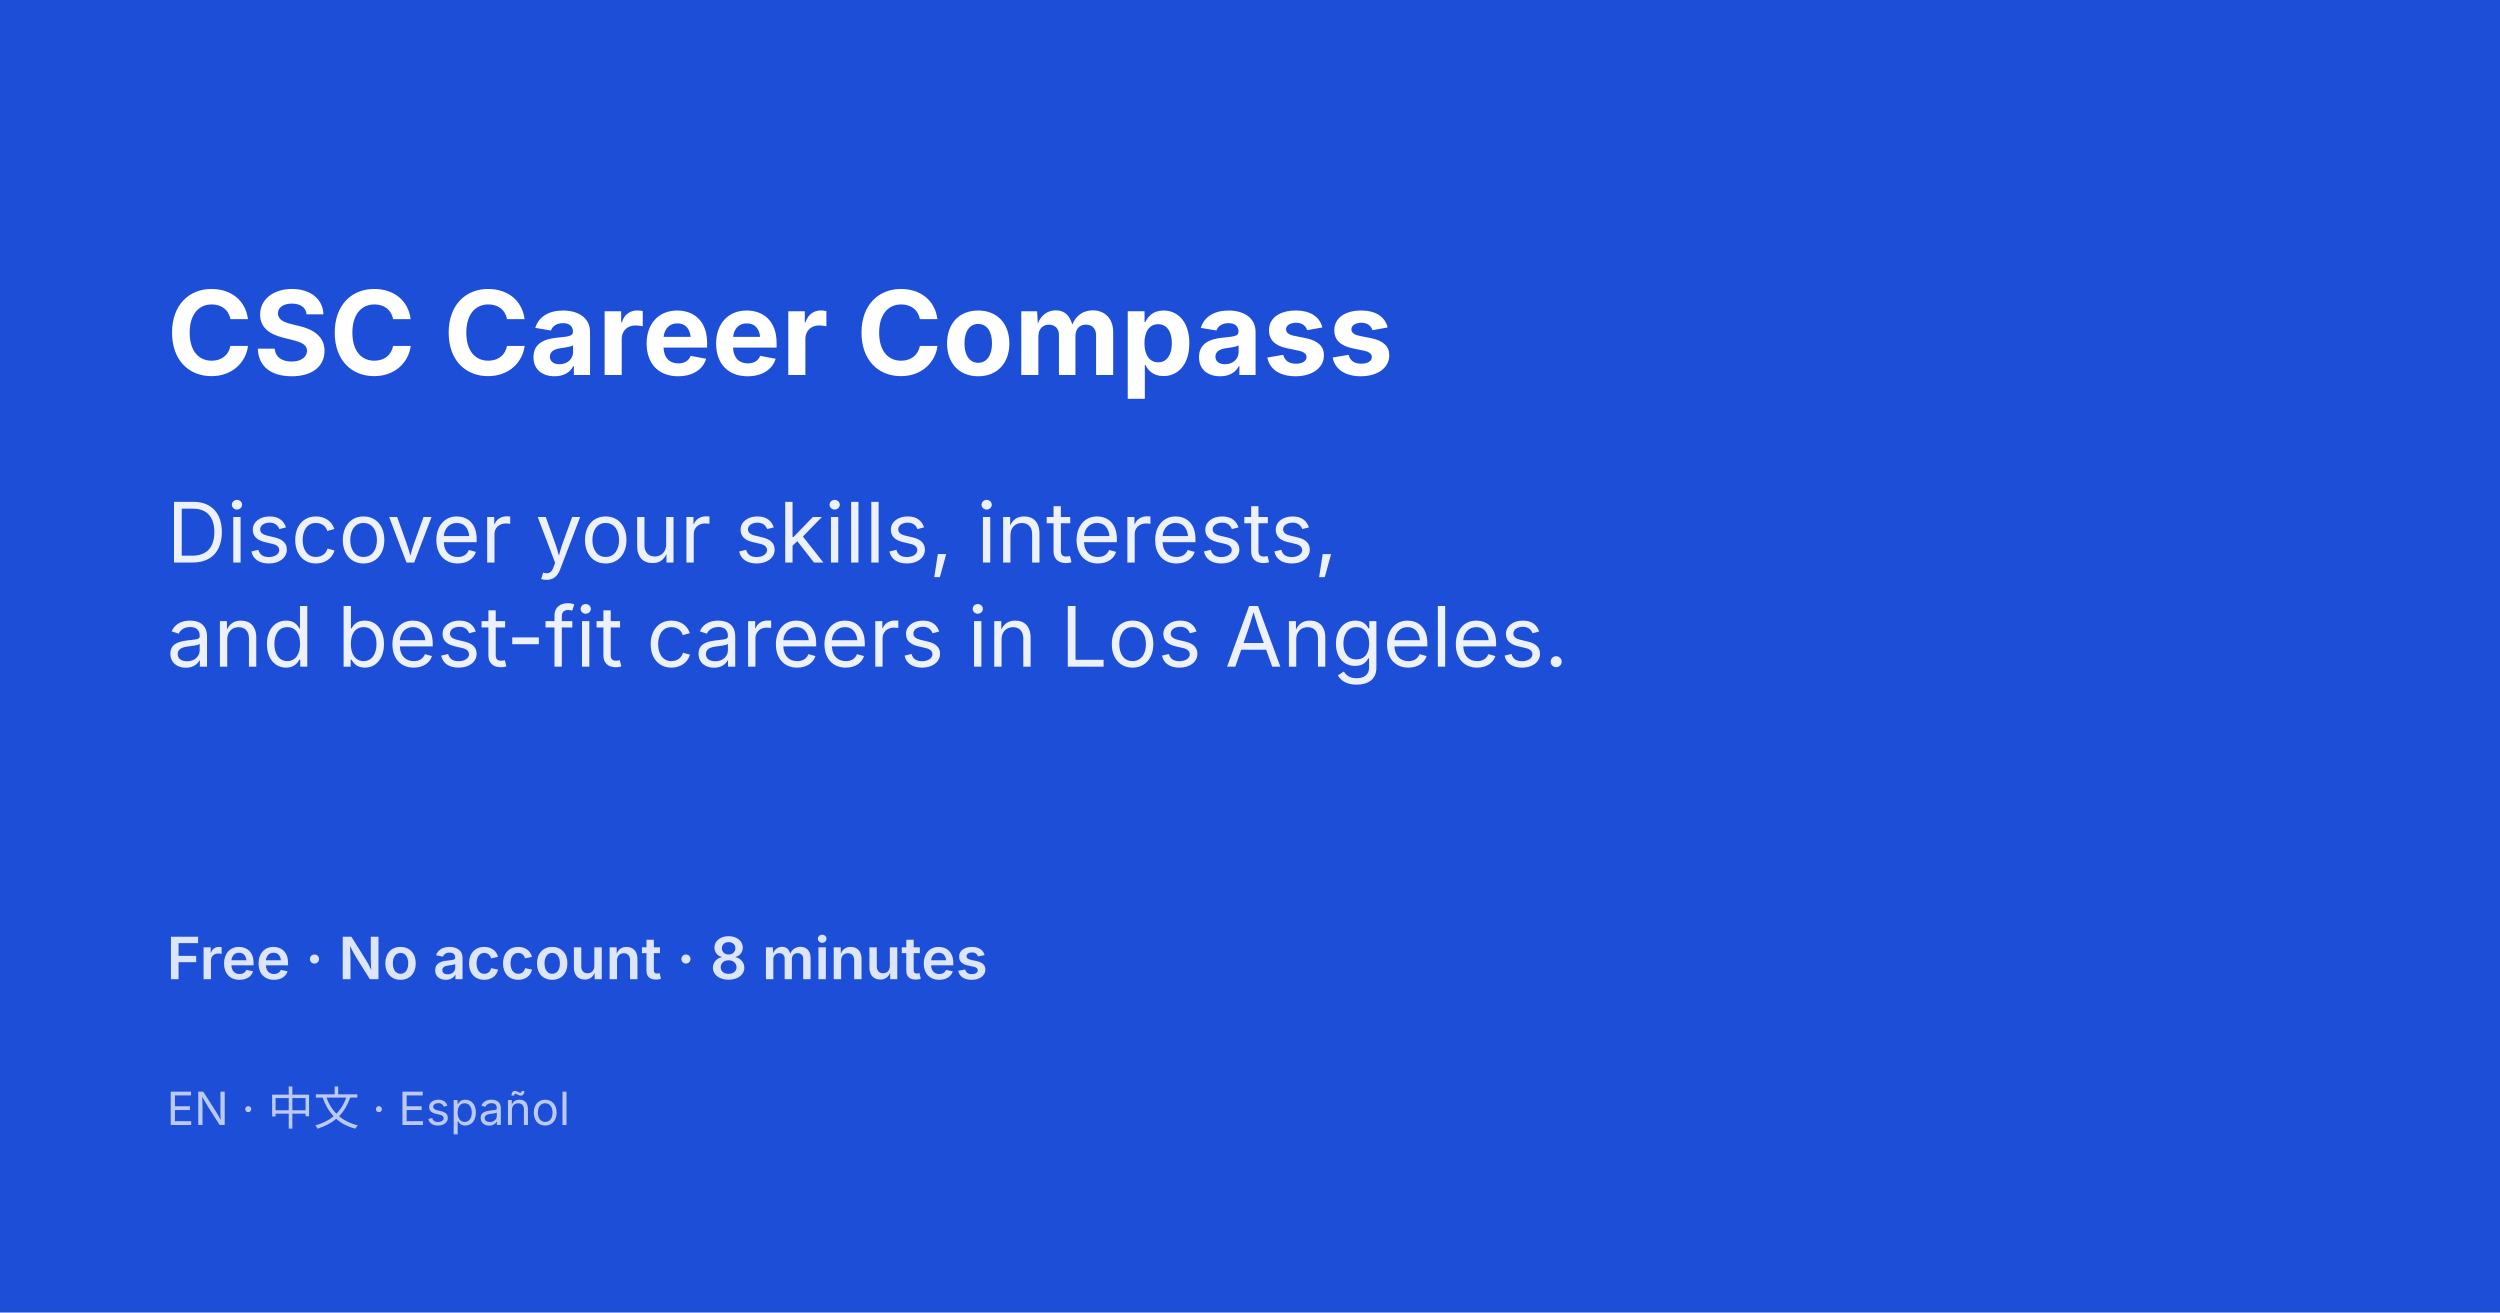
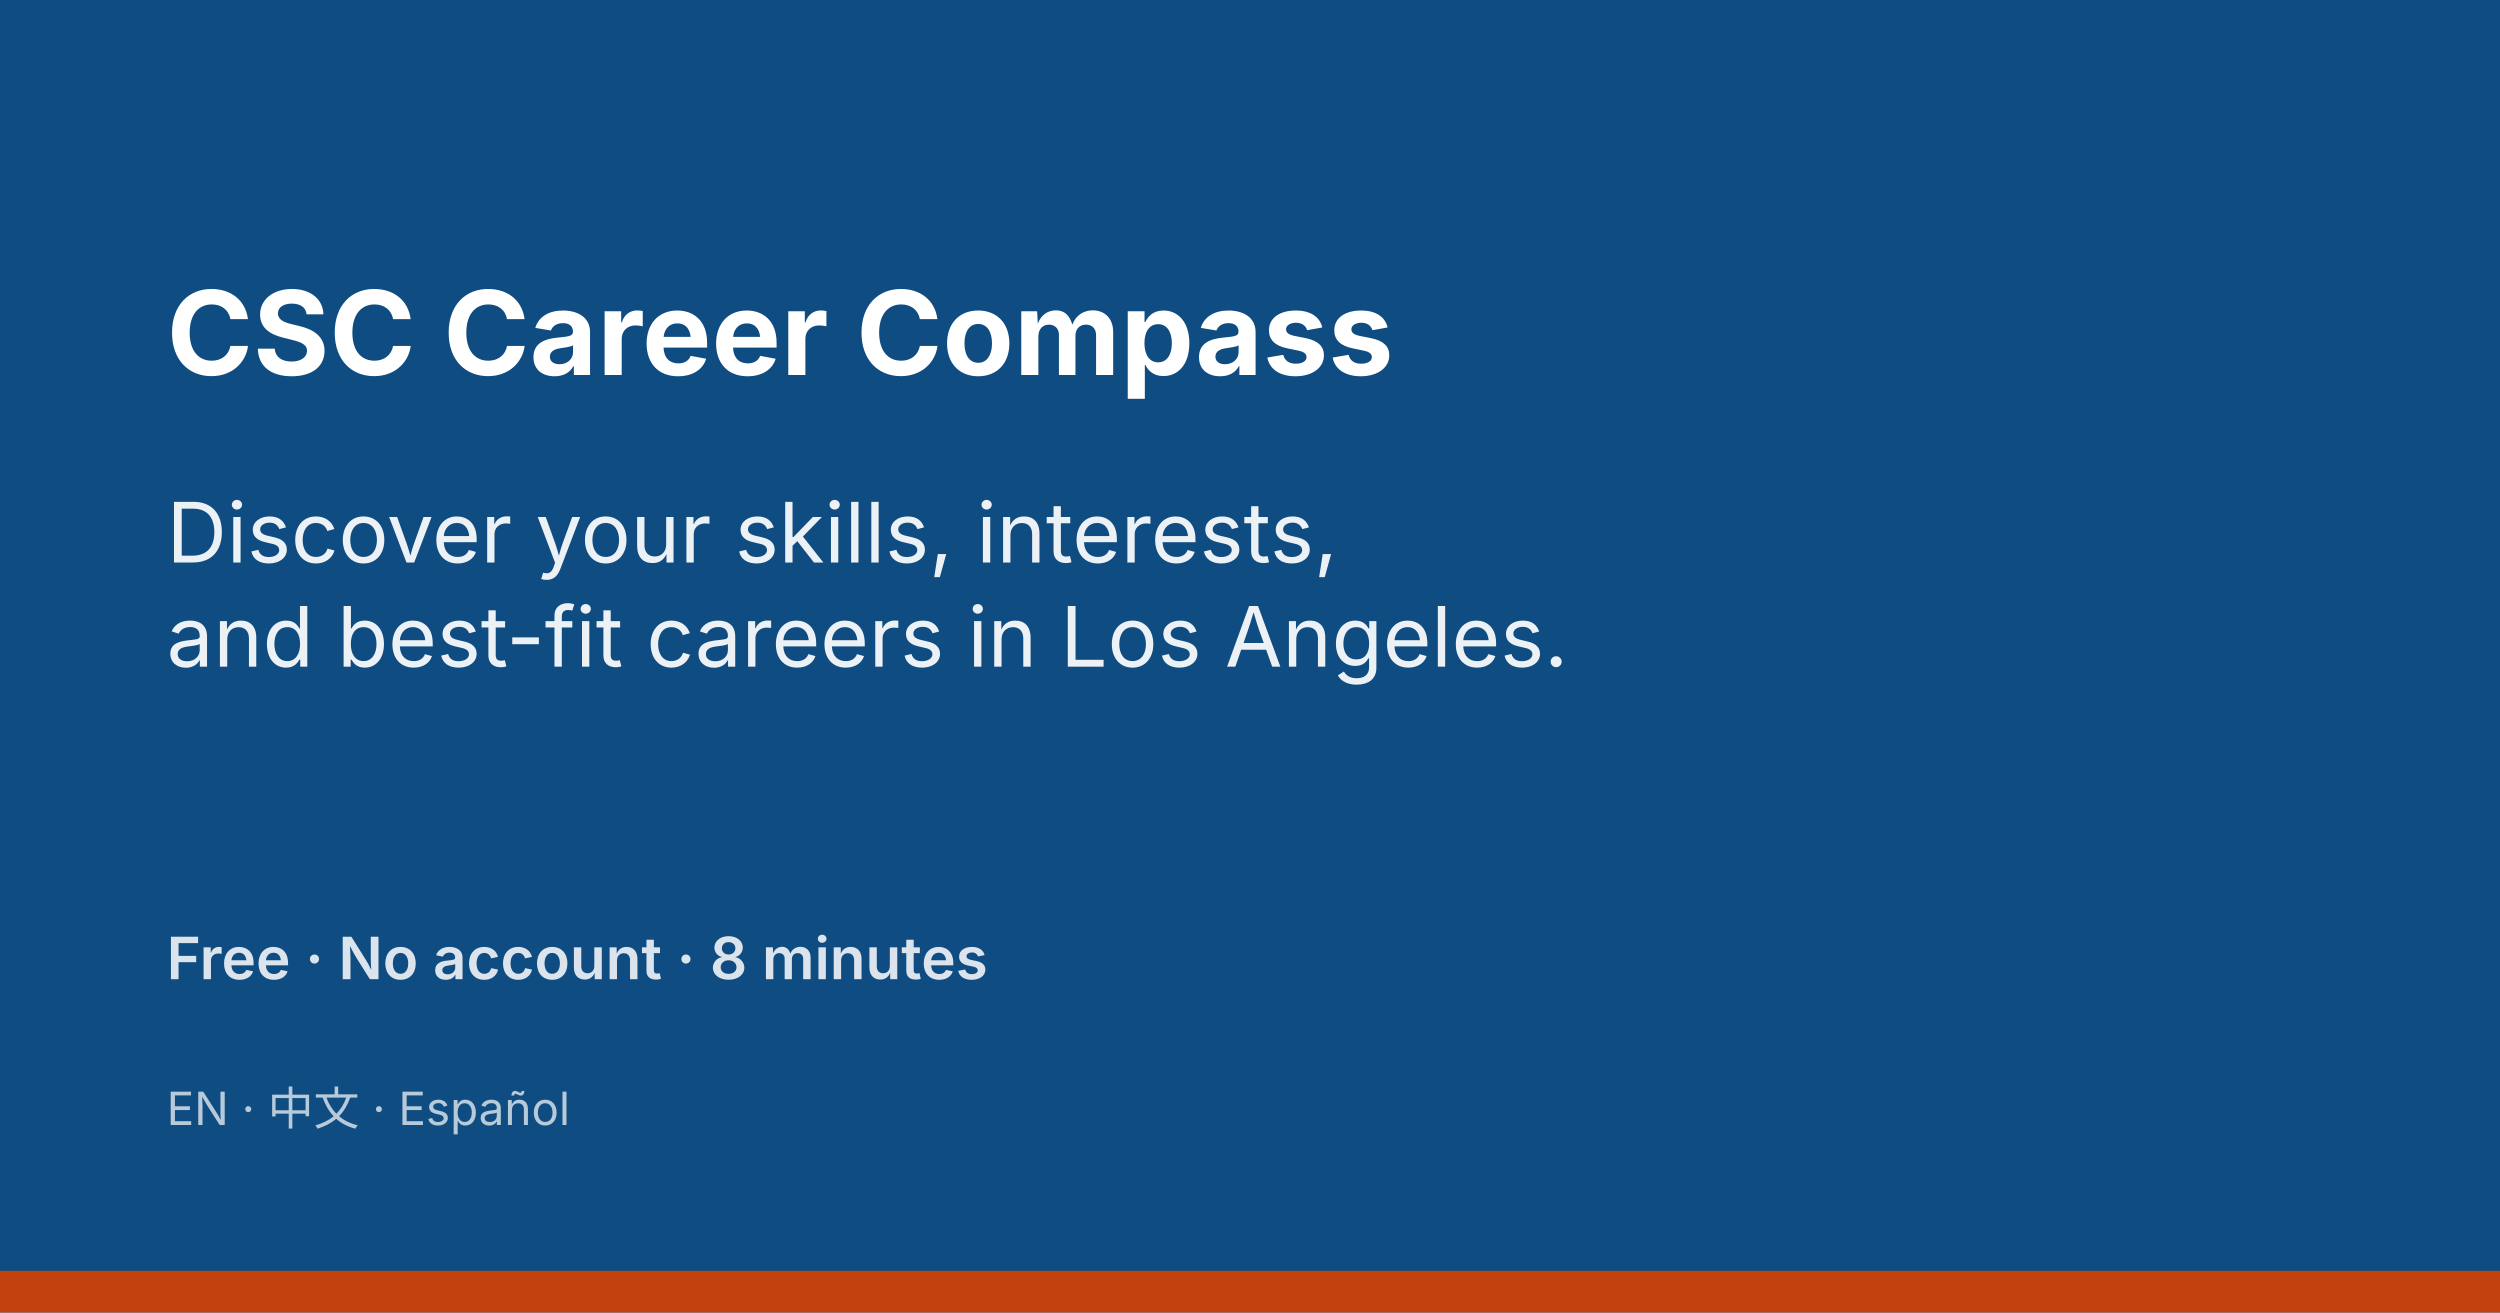
<svg xmlns="http://www.w3.org/2000/svg" viewBox="0 0 1200 630" width="1200" height="630" role="img" aria-label="CSC Career Compass">
-   <rect width="1200" height="630" fill="#1d4ed8" />
+   <rect width="1200" height="630" fill="#0f4c81" />
+   <rect x="0" y="610" width="1200" height="20" fill="#c2410c" />
  <g fill="#ffffff" font-family="Inter, system-ui, -apple-system, sans-serif">
    <text x="80" y="180" font-size="56" font-weight="700">CSC Career Compass</text>
    <text x="80" y="270" font-size="40" font-weight="400" opacity="0.92">Discover your skills, interests,</text>
    <text x="80" y="320" font-size="40" font-weight="400" opacity="0.92">and best-fit careers in Los Angeles.</text>
    <text x="80" y="470" font-size="28" font-weight="600" opacity="0.85">Free · No account · 8 minutes</text>
    <text x="80" y="540" font-size="22" font-weight="400" opacity="0.7">EN · 中文 · Español</text>
  </g>
</svg>
